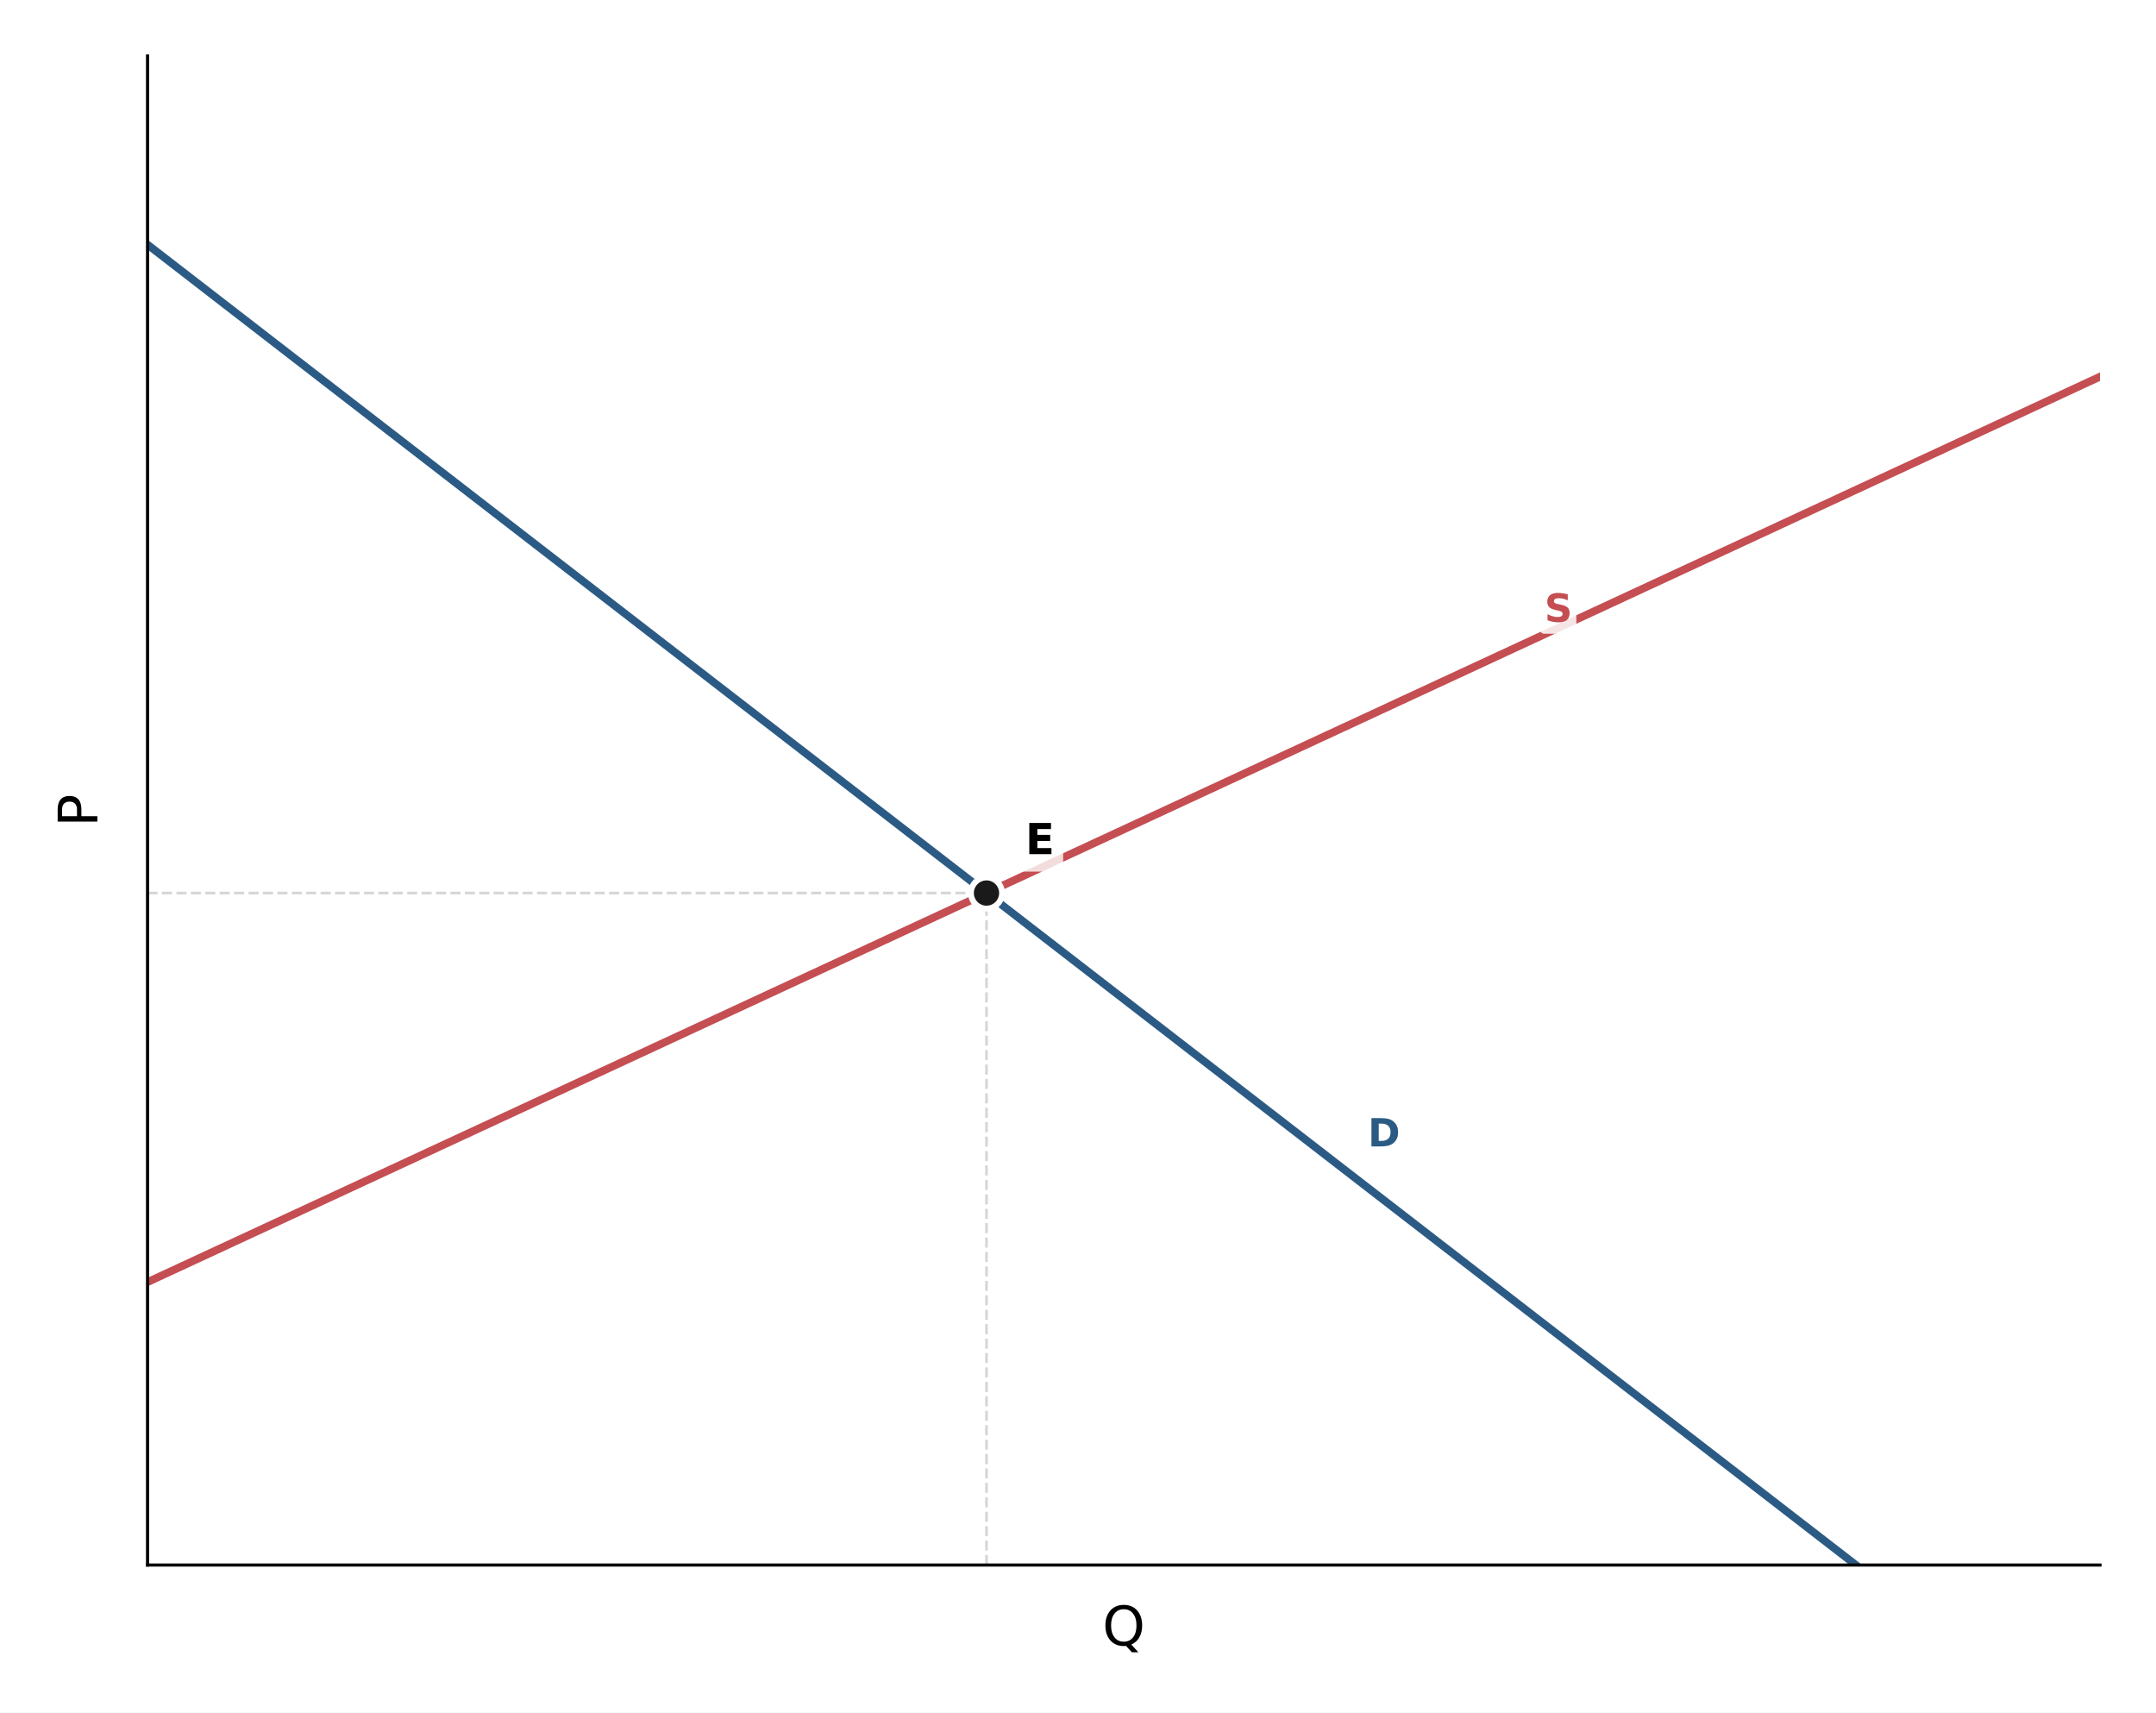
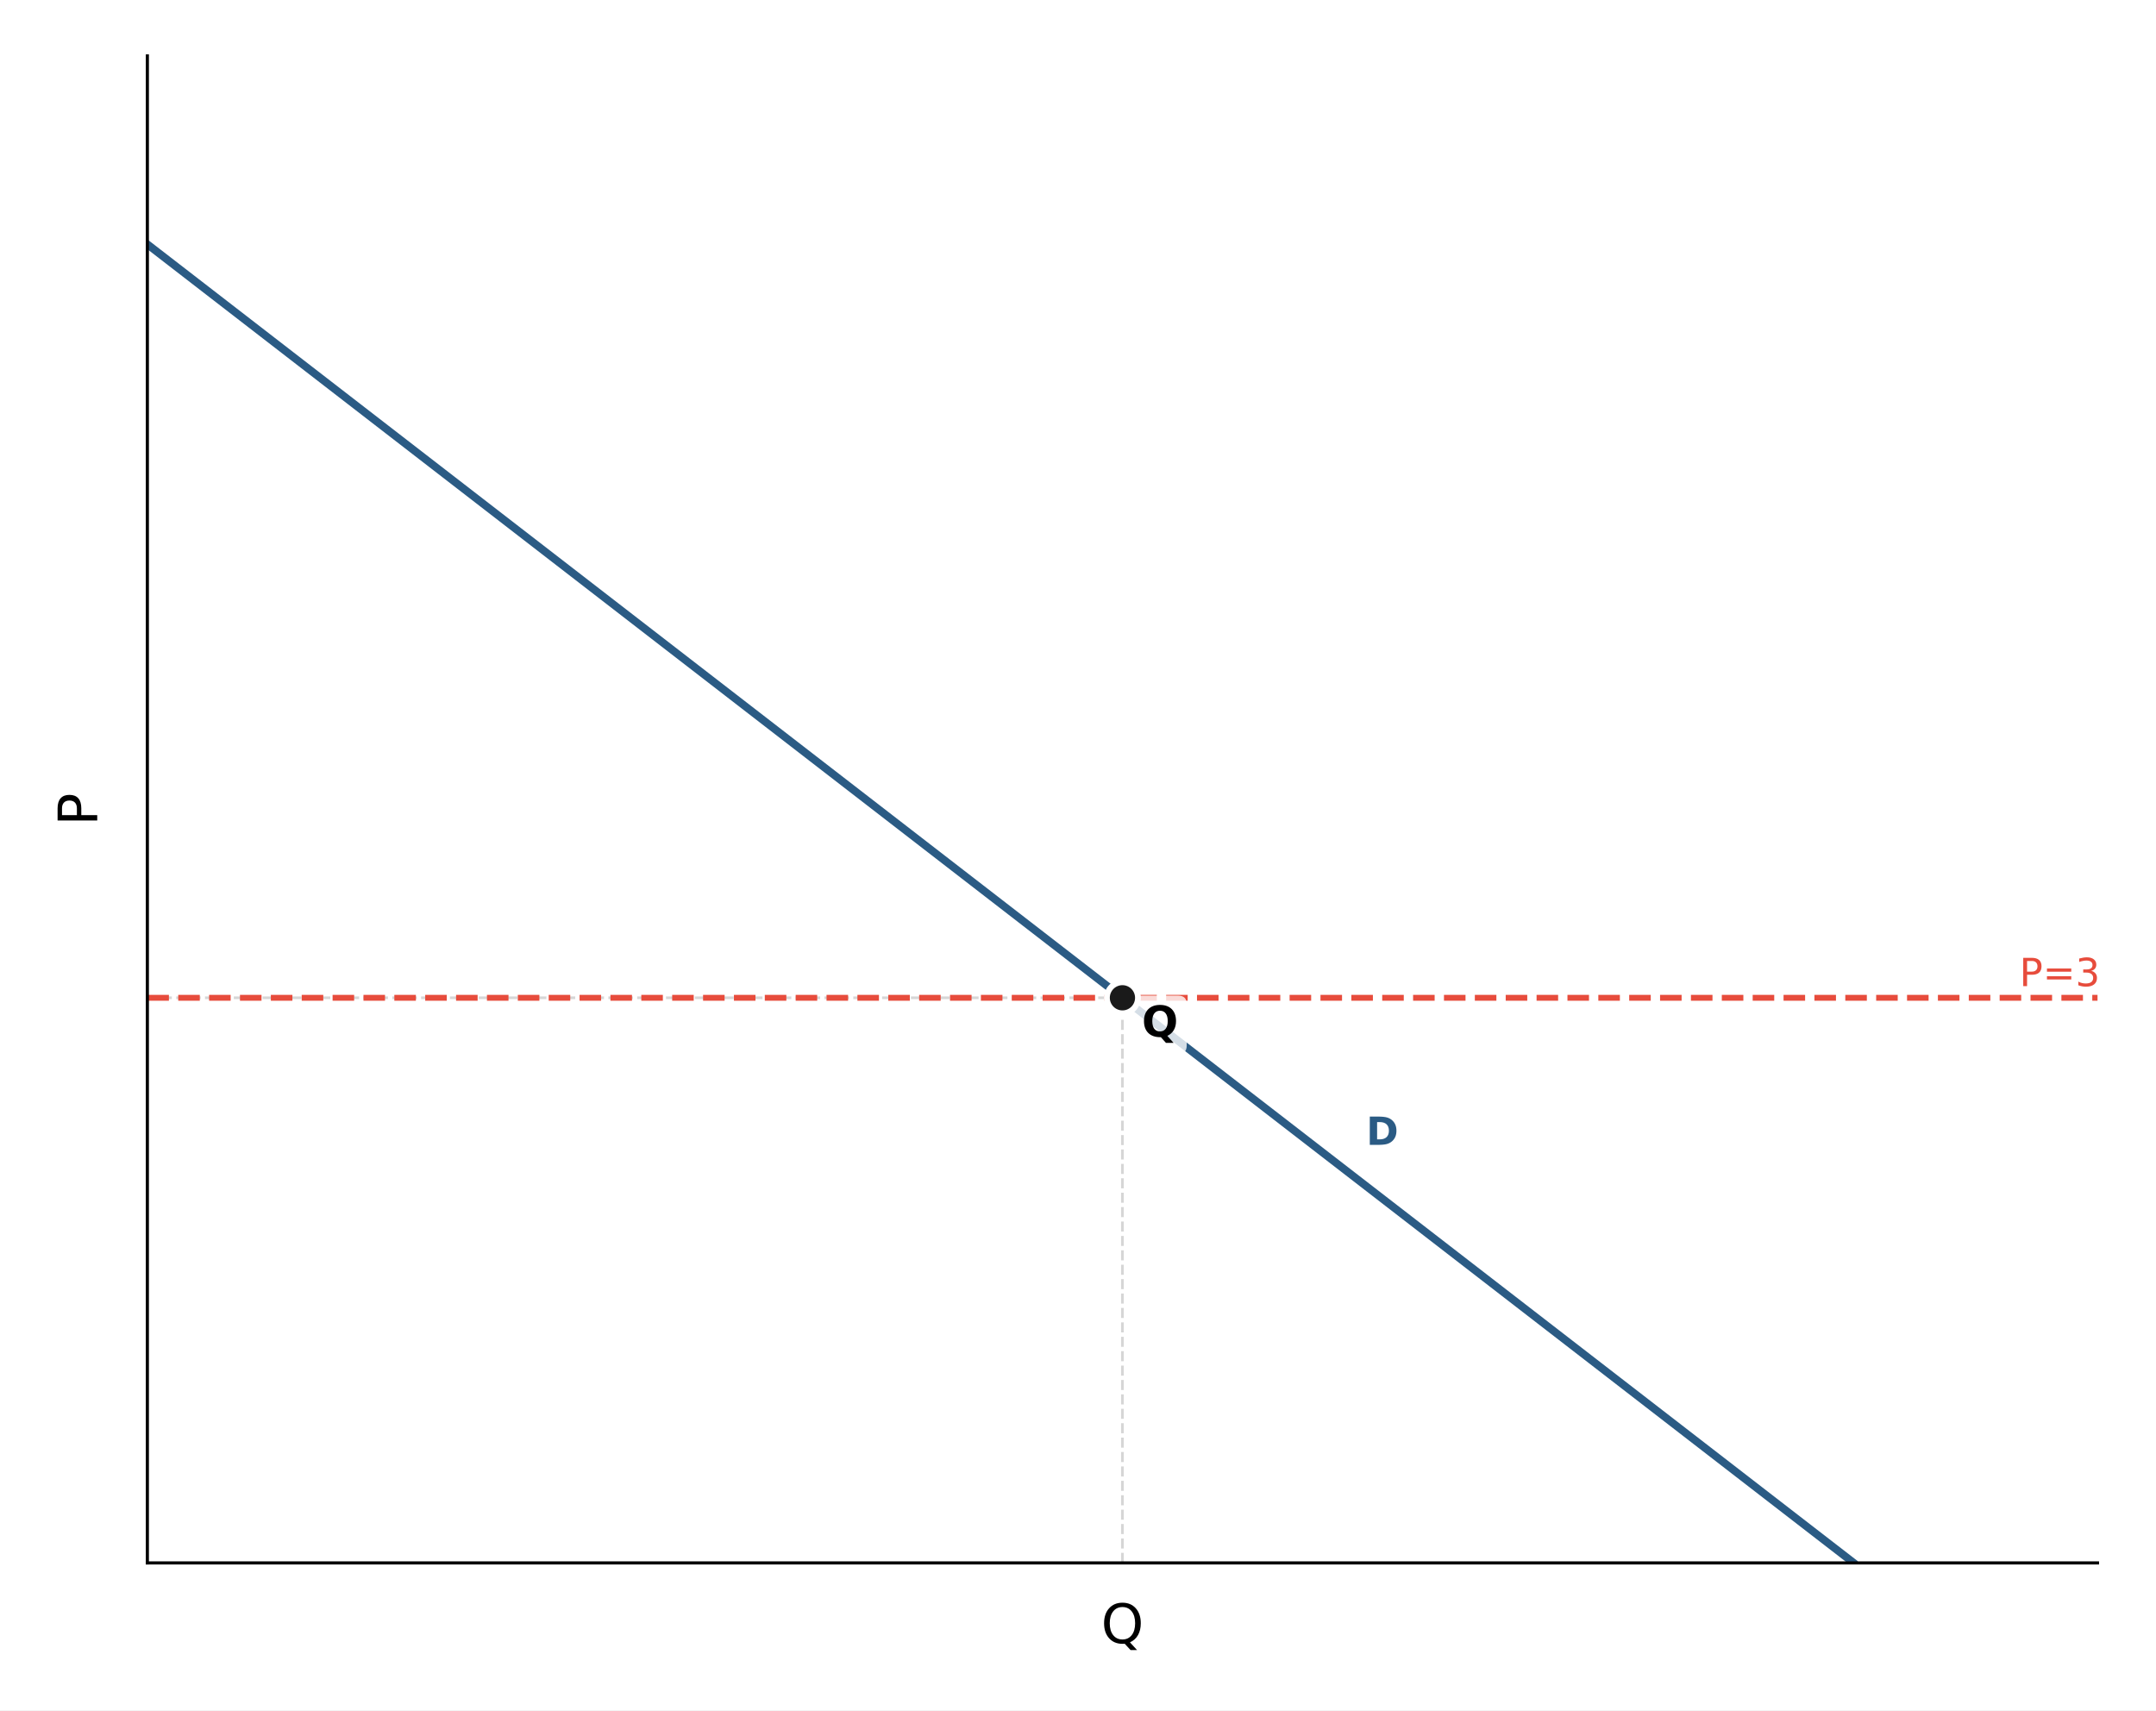
- <svg xmlns="http://www.w3.org/2000/svg" xmlns:xlink="http://www.w3.org/1999/xlink" width="554.549pt" height="440.429pt" viewBox="0 0 554.549 440.429" version="1.1">
+ <svg xmlns="http://www.w3.org/2000/svg" xmlns:xlink="http://www.w3.org/1999/xlink" width="555.211pt" height="440.429pt" viewBox="0 0 555.211 440.429" version="1.1">
  <defs>
    <style type="text/css">*{stroke-linejoin: round; stroke-linecap: butt}</style>
  </defs>
  <g id="figure_1">
    <g id="patch_1">
-       <path d="M 0 440.429  L 554.549 440.429  L 554.549 0  L 0 0  z " style="fill: #ffffff" />
+       <path d="M 0 440.429  L 555.211 440.429  L 555.211 0  L 0 0  z " style="fill: #ffffff" />
    </g>
    <g id="axes_1">
      <g id="patch_2">
        <path d="M 37.949 402.48  L 540.149 402.48  L 540.149 14.4  L 37.949 14.4  z " style="fill: #ffffff" />
      </g>
      <g id="line2d_1">
-         <path d="M 253.738 402.48  L 253.738 229.663  " clip-path="url(#p0c377cfbee)" style="fill: none; stroke-dasharray: 2.59,1.12; stroke-dashoffset: 0; stroke: #999999; stroke-opacity: 0.4; stroke-width: 0.7" />
+         <path d="M 289.049 402.48  L 289.049 256.95  " clip-path="url(#p43a5563443)" style="fill: none; stroke-dasharray: 2.59,1.12; stroke-dashoffset: 0; stroke: #999999; stroke-opacity: 0.4; stroke-width: 0.7" />
      </g>
      <g id="line2d_2">
-         <path d="M 37.949 229.663  L 253.738 229.663  " clip-path="url(#p0c377cfbee)" style="fill: none; stroke-dasharray: 2.59,1.12; stroke-dashoffset: 0; stroke: #999999; stroke-opacity: 0.4; stroke-width: 0.7" />
+         <path d="M 37.949 256.95  L 289.049 256.95  " clip-path="url(#p43a5563443)" style="fill: none; stroke-dasharray: 2.59,1.12; stroke-dashoffset: 0; stroke: #999999; stroke-opacity: 0.4; stroke-width: 0.7" />
      </g>
      <g id="matplotlib.axis_1">
        <g id="xtick_1" />
        <g id="xtick_2" />
        <g id="xtick_3" />
        <g id="xtick_4" />
        <g id="xtick_5" />
        <g id="xtick_6" />
        <g id="xtick_7" />
        <g id="xtick_8" />
        <g id="xtick_9" />
        <g id="text_1">
          <g transform="translate(283.5391 423.1178) scale(0.14 -0.14)">
            <defs>
              <path id="DejaVuSans-51" d="M 2522 4238  Q 1834 4238 1429 3725  Q 1025 3213 1025 2328  Q 1025 1447 1429 934  Q 1834 422 2522 422  Q 3209 422 3611 934  Q 4013 1447 4013 2328  Q 4013 3213 3611 3725  Q 3209 4238 2522 4238  z M 3406 84  L 4238 -825  L 3475 -825  L 2784 -78  Q 2681 -84 2626 -87  Q 2572 -91 2522 -91  Q 1538 -91 948 567  Q 359 1225 359 2328  Q 359 3434 948 4092  Q 1538 4750 2522 4750  Q 3503 4750 4090 4092  Q 4678 3434 4678 2328  Q 4678 1516 4351 937  Q 4025 359 3406 84  z " transform="scale(0.015625)" />
            </defs>
            <use xlink:href="#DejaVuSans-51" />
          </g>
        </g>
      </g>
      <g id="matplotlib.axis_2">
        <g id="ytick_1" />
        <g id="ytick_2" />
        <g id="ytick_3" />
        <g id="ytick_4" />
        <g id="ytick_5" />
        <g id="ytick_6" />
        <g id="ytick_7" />
        <g id="ytick_8" />
        <g id="ytick_9" />
        <g id="text_2">
          <g transform="translate(25.03781 212.6608) rotate(-90) scale(0.14 -0.14)">
            <defs>
              <path id="DejaVuSans-50" d="M 1259 4147  L 1259 2394  L 2053 2394  Q 2494 2394 2734 2622  Q 2975 2850 2975 3272  Q 2975 3691 2734 3919  Q 2494 4147 2053 4147  L 1259 4147  z M 628 4666  L 2053 4666  Q 2838 4666 3239 4311  Q 3641 3956 3641 3272  Q 3641 2581 3239 2228  Q 2838 1875 2053 1875  L 1259 1875  L 1259 0  L 628 0  L 628 4666  z " transform="scale(0.015625)" />
            </defs>
            <use xlink:href="#DejaVuSans-50" />
          </g>
        </g>
      </g>
      <g id="line2d_3">
-         <path d="M 37.949 62.91  L 477.059 402.236  L 477.059 402.236  " clip-path="url(#p0c377cfbee)" style="fill: none; stroke: #2b5b84; stroke-width: 2; stroke-linecap: square" />
+         <path d="M 37.949 62.91  L 477.059 402.236  L 477.059 402.236  " clip-path="url(#p43a5563443)" style="fill: none; stroke: #2b5b84; stroke-width: 2; stroke-linecap: square" />
      </g>
      <g id="line2d_4">
-         <path d="M 37.949 329.715  L 540.149 96.867  L 540.149 96.867  " clip-path="url(#p0c377cfbee)" style="fill: none; stroke: #c44e52; stroke-width: 2; stroke-linecap: square" />
+         <path d="M 37.949 256.95  L 540.149 256.95  " clip-path="url(#p43a5563443)" style="fill: none; stroke-dasharray: 5.55,2.4; stroke-dashoffset: 0; stroke: #e74c3c; stroke-width: 1.5" />
      </g>
      <g id="patch_3">
        <path d="M 37.949 402.48  L 37.949 14.4  " style="fill: none; stroke: #000000; stroke-width: 0.8; stroke-linejoin: miter; stroke-linecap: square" />
      </g>
      <g id="patch_4">
        <path d="M 37.949 402.48  L 540.149 402.48  " style="fill: none; stroke: #000000; stroke-width: 0.8; stroke-linejoin: miter; stroke-linecap: square" />
      </g>
      <g id="text_3">
        <g id="patch_5">
          <path d="M 351.831 297.908  L 360.132 297.908  Q 361.132 297.908 361.132 296.908  L 361.132 287.23  Q 361.132 286.23 360.132 286.23  L 351.831 286.23  Q 350.831 286.23 350.831 287.23  L 350.831 296.908  Q 350.831 297.908 351.831 297.908  z " style="fill: #ffffff; opacity: 0.85" />
        </g>
        <g style="fill: #2b5b84" transform="translate(351.8308 294.8284) scale(0.1 -0.1)">
          <defs>
            <path id="DejaVuSans-Bold-44" d="M 1791 3756  L 1791 909  L 2222 909  Q 2959 909 3348 1275  Q 3738 1641 3738 2338  Q 3738 3031 3350 3393  Q 2963 3756 2222 3756  L 1791 3756  z M 588 4666  L 1856 4666  Q 2919 4666 3439 4514  Q 3959 4363 4331 4000  Q 4659 3684 4818 3271  Q 4978 2859 4978 2338  Q 4978 1809 4818 1395  Q 4659 981 4331 666  Q 3956 303 3431 151  Q 2906 0 1856 0  L 588 0  L 588 4666  z " transform="scale(0.015625)" />
          </defs>
          <use xlink:href="#DejaVuSans-Bold-44" />
        </g>
      </g>
      <g id="text_4">
-         <g id="patch_6">
-           <path d="M 397.256 162.982  L 404.457 162.982  Q 405.457 162.982 405.457 161.982  L 405.457 152.304  Q 405.457 151.304 404.457 151.304  L 397.256 151.304  Q 396.256 151.304 396.256 152.304  L 396.256 161.982  Q 396.256 162.982 397.256 162.982  z " style="fill: #ffffff; opacity: 0.85" />
-         </g>
-         <g style="fill: #c44e52" transform="translate(397.2559 159.9023) scale(0.1 -0.1)">
+         <g style="fill: #e74c3c" transform="translate(520.0394 253.95) scale(0.1 -0.1)">
          <defs>
-             <path id="DejaVuSans-Bold-53" d="M 3834 4519  L 3834 3531  Q 3450 3703 3084 3790  Q 2719 3878 2394 3878  Q 1963 3878 1756 3759  Q 1550 3641 1550 3391  Q 1550 3203 1689 3098  Q 1828 2994 2194 2919  L 2706 2816  Q 3484 2659 3812 2340  Q 4141 2022 4141 1434  Q 4141 663 3683 286  Q 3225 -91 2284 -91  Q 1841 -91 1394 -6  Q 947 78 500 244  L 500 1259  Q 947 1022 1364 901  Q 1781 781 2169 781  Q 2563 781 2772 912  Q 2981 1044 2981 1288  Q 2981 1506 2839 1625  Q 2697 1744 2272 1838  L 1806 1941  Q 1106 2091 782 2419  Q 459 2747 459 3303  Q 459 4000 909 4375  Q 1359 4750 2203 4750  Q 2588 4750 2994 4692  Q 3400 4634 3834 4519  z " transform="scale(0.015625)" />
+             <path id="DejaVuSans-3d" d="M 678 2906  L 4684 2906  L 4684 2381  L 678 2381  L 678 2906  z M 678 1631  L 4684 1631  L 4684 1100  L 678 1100  L 678 1631  z " transform="scale(0.015625)" />
+             <path id="DejaVuSans-33" d="M 2597 2516  Q 3050 2419 3304 2112  Q 3559 1806 3559 1356  Q 3559 666 3084 287  Q 2609 -91 1734 -91  Q 1441 -91 1130 -33  Q 819 25 488 141  L 488 750  Q 750 597 1062 519  Q 1375 441 1716 441  Q 2309 441 2620 675  Q 2931 909 2931 1356  Q 2931 1769 2642 2001  Q 2353 2234 1838 2234  L 1294 2234  L 1294 2753  L 1863 2753  Q 2328 2753 2575 2939  Q 2822 3125 2822 3475  Q 2822 3834 2567 4026  Q 2313 4219 1838 4219  Q 1578 4219 1281 4162  Q 984 4106 628 3988  L 628 4550  Q 988 4650 1302 4700  Q 1616 4750 1894 4750  Q 2613 4750 3031 4423  Q 3450 4097 3450 3541  Q 3450 3153 3228 2886  Q 3006 2619 2597 2516  z " transform="scale(0.015625)" />
          </defs>
-           <use xlink:href="#DejaVuSans-Bold-53" />
+           <use xlink:href="#DejaVuSans-50" />
+           <use xlink:href="#DejaVuSans-3d" x="60.303" />
+           <use xlink:href="#DejaVuSans-33" x="144.092" />
        </g>
      </g>
      <g id="text_5">
-         <g id="patch_7">
-           <path d="M 263.738 224.151  L 271.253 224.151  Q 273.453 224.151 273.453 221.951  L 273.453 211.305  Q 273.453 209.105 271.253 209.105  L 263.738 209.105  Q 261.538 209.105 261.538 211.305  L 261.538 221.951  Q 261.538 224.151 263.738 224.151  z " style="fill: #ffffff; opacity: 0.8" />
+         <g id="patch_6">
+           <path d="M 294.049 271.438  L 303.401 271.438  Q 305.601 271.438 305.601 269.238  L 305.601 258.592  Q 305.601 256.392 303.401 256.392  L 294.049 256.392  Q 291.849 256.392 291.849 258.592  L 291.849 269.238  Q 291.849 271.438 294.049 271.438  z " style="fill: #ffffff; opacity: 0.8" />
        </g>
-         <g transform="translate(263.7384 219.6631) scale(0.11 -0.11)">
+         <g transform="translate(294.0494 266.95) scale(0.11 -0.11)">
          <defs>
-             <path id="DejaVuSans-Bold-45" d="M 588 4666  L 3834 4666  L 3834 3756  L 1791 3756  L 1791 2888  L 3713 2888  L 3713 1978  L 1791 1978  L 1791 909  L 3903 909  L 3903 0  L 588 0  L 588 4666  z " transform="scale(0.015625)" />
+             <path id="DejaVuSans-Bold-51" d="M 2847 -84  L 2753 -84  Q 1600 -84 959 553  Q 319 1191 319 2328  Q 319 3463 958 4106  Q 1597 4750 2719 4750  Q 3853 4750 4486 4112  Q 5119 3475 5119 2328  Q 5119 1541 4783 972  Q 4447 403 3816 116  L 4756 -934  L 3609 -934  L 2847 -84  z M 2719 3878  Q 2169 3878 1866 3472  Q 1563 3066 1563 2328  Q 1563 1578 1859 1179  Q 2156 781 2719 781  Q 3272 781 3575 1187  Q 3878 1594 3878 2328  Q 3878 3066 3575 3472  Q 3272 3878 2719 3878  z " transform="scale(0.015625)" />
          </defs>
-           <use xlink:href="#DejaVuSans-Bold-45" />
+           <use xlink:href="#DejaVuSans-Bold-51" />
        </g>
      </g>
      <g id="line2d_5">
        <defs>
-           <path id="mc26d77935c" d="M 0 4  C 1.061 4 2.078 3.579 2.828 2.828  C 3.579 2.078 4 1.061 4 0  C 4 -1.061 3.579 -2.078 2.828 -2.828  C 2.078 -3.579 1.061 -4 0 -4  C -1.061 -4 -2.078 -3.579 -2.828 -2.828  C -3.579 -2.078 -4 -1.061 -4 0  C -4 1.061 -3.579 2.078 -2.828 2.828  C -2.078 3.579 -1.061 4 0 4  z " style="stroke: #ffffff; stroke-width: 1.5" />
+           <path id="meaadbfedd7" d="M 0 4  C 1.061 4 2.078 3.579 2.828 2.828  C 3.579 2.078 4 1.061 4 0  C 4 -1.061 3.579 -2.078 2.828 -2.828  C 2.078 -3.579 1.061 -4 0 -4  C -1.061 -4 -2.078 -3.579 -2.828 -2.828  C -3.579 -2.078 -4 -1.061 -4 0  C -4 1.061 -3.579 2.078 -2.828 2.828  C -2.078 3.579 -1.061 4 0 4  z " style="stroke: #ffffff; stroke-width: 1.5" />
        </defs>
-         <g clip-path="url(#p0c377cfbee)">
-           <use xlink:href="#mc26d77935c" x="253.738" y="229.663" style="fill: #1a1a1a; stroke: #ffffff; stroke-width: 1.5" />
+         <g clip-path="url(#p43a5563443)">
+           <use xlink:href="#meaadbfedd7" x="289.049" y="256.95" style="fill: #1a1a1a; stroke: #ffffff; stroke-width: 1.5" />
        </g>
      </g>
    </g>
  </g>
  <defs>
-     <clipPath id="p0c377cfbee">
+     <clipPath id="p43a5563443">
      <rect x="37.949" y="14.4" width="502.2" height="388.08" />
    </clipPath>
  </defs>
</svg>
